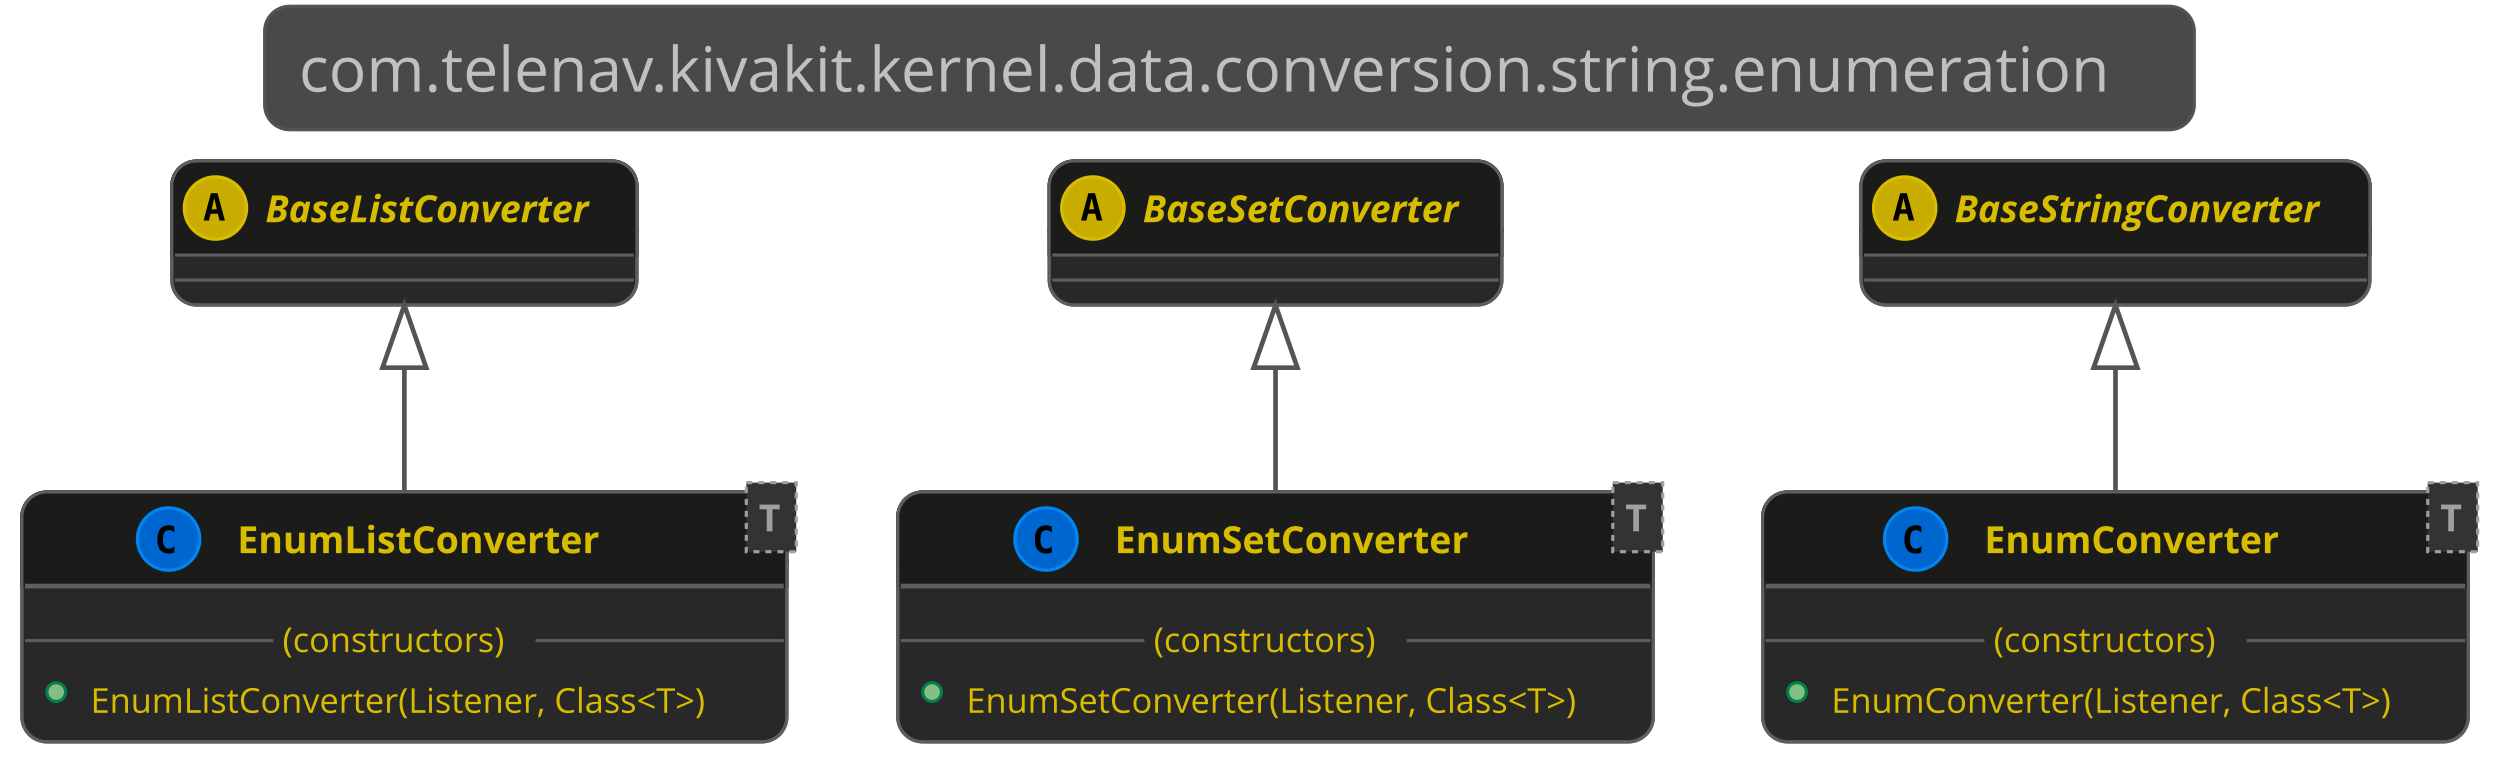
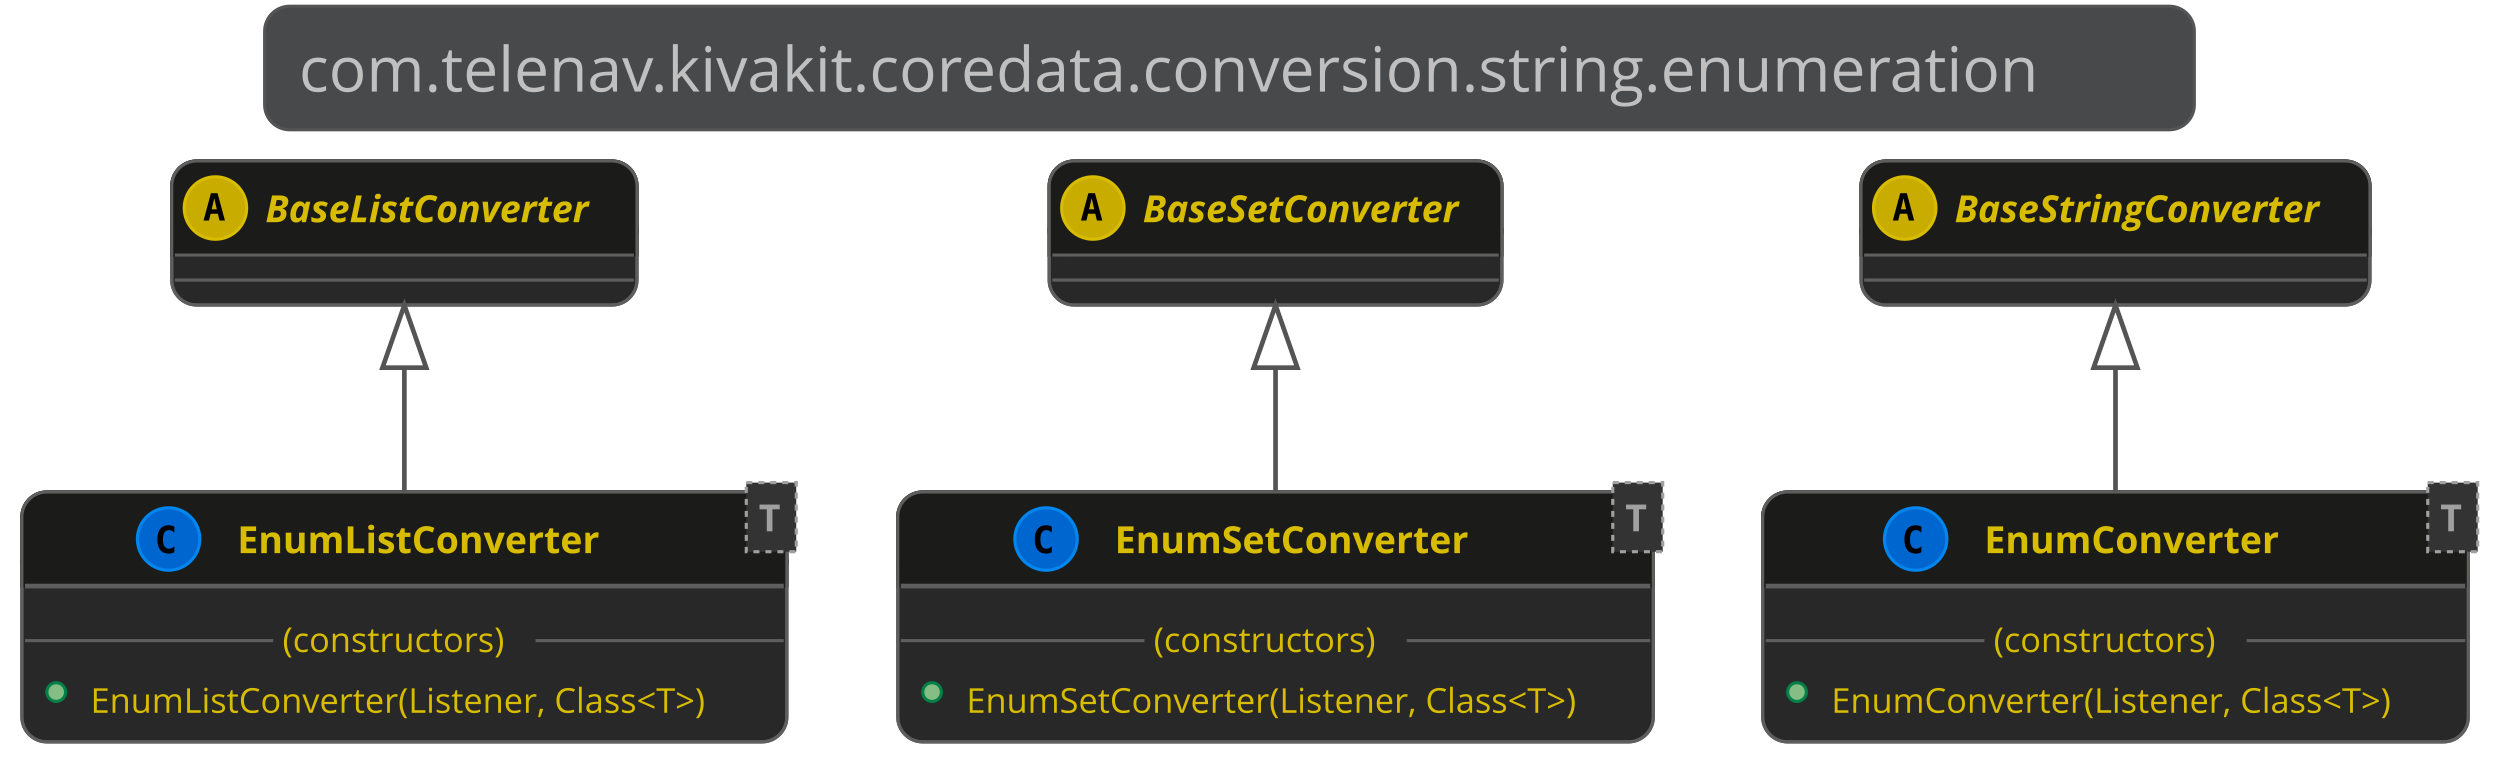
<svg xmlns="http://www.w3.org/2000/svg" contentScriptType="application/ecmascript" contentStyleType="text/css" height="254.167px" preserveAspectRatio="none" style="width:834px;height:254px;background:#333333;" version="1.1" viewBox="0 0 834 254" width="834.375px" zoomAndPan="magnify">
  <defs />
  <g>
    <rect fill="#48494B" height="41.203" rx="8.333" ry="8.333" style="stroke:#545454;stroke-width:1.042;" width="643.75" x="88.281" y="2.083" />
-     <text fill="#C0C0C0" font-family="Open Sans,Avenir,Nunito,Arial,Helvetica,SansSerif" font-size="20.833" lengthAdjust="spacing" textLength="620.833" x="99.74" y="30.558">com.telenav.kivakit.kernel.data.conversion.string.enumeration</text>
+     <text fill="#C0C0C0" font-family="Open Sans,Avenir,Nunito,Arial,Helvetica,SansSerif" font-size="20.833" lengthAdjust="spacing" textLength="620.833" x="99.74" y="30.558">com.telenav.kivakit.coredata.conversion.string.enumeration</text>
    <rect codeLine="6" fill="#282828" height="48.055" id="BaseListConverter" rx="8.333" ry="8.333" style="stroke:#5E5E5E;stroke-width:1.042;" width="155.208" x="57.292" y="53.703" />
    <rect fill="#1B1B1A" height="31.388" rx="8.333" ry="8.333" style="stroke:#1B1B1A;stroke-width:1.042;" width="155.208" x="57.292" y="53.703" />
    <rect fill="#1B1B1A" height="8.333" style="stroke:#1B1B1A;stroke-width:1.042;" width="155.208" x="57.292" y="76.758" />
    <rect codeLine="6" fill="none" height="48.055" id="BaseListConverter" rx="8.333" ry="8.333" style="stroke:#5E5E5E;stroke-width:1.042;" width="155.208" x="57.292" y="53.703" />
    <ellipse cx="71.875" cy="69.397" fill="#C8AC00" rx="10.417" ry="10.417" style="stroke:#D8BC00;stroke-width:1.042;" />
    <path d="M71.468,66.099 L70.62,69.828 L72.323,69.828 Z M70.37,64.451 L72.573,64.451 L75.033,73.564 L73.232,73.564 L72.671,71.311 L70.26,71.311 L69.71,73.564 L67.91,73.564 Z " fill="#000000" />
    <text fill="#D8BC00" font-family="Open Sans,Avenir,Nunito,Arial,Helvetica,SansSerif" font-size="12.5" font-style="italic" font-weight="bold" lengthAdjust="spacing" textLength="117.708" x="88.542" y="74.121">BaseListConverter</text>
    <line style="stroke:#5E5E5E;stroke-width:1.042;" x1="58.333" x2="211.458" y1="85.091" y2="85.091" />
    <line style="stroke:#5E5E5E;stroke-width:1.042;" x1="58.333" x2="211.458" y1="93.424" y2="93.424" />
    <rect codeLine="7" fill="#282828" height="48.055" id="BaseSetConverter" rx="8.333" ry="8.333" style="stroke:#5E5E5E;stroke-width:1.042;" width="151.042" x="350" y="53.703" />
    <rect fill="#1B1B1A" height="31.388" rx="8.333" ry="8.333" style="stroke:#1B1B1A;stroke-width:1.042;" width="151.042" x="350" y="53.703" />
    <rect fill="#1B1B1A" height="8.333" style="stroke:#1B1B1A;stroke-width:1.042;" width="151.042" x="350" y="76.758" />
    <rect codeLine="7" fill="none" height="48.055" id="BaseSetConverter" rx="8.333" ry="8.333" style="stroke:#5E5E5E;stroke-width:1.042;" width="151.042" x="350" y="53.703" />
    <ellipse cx="364.583" cy="69.397" fill="#C8AC00" rx="10.417" ry="10.417" style="stroke:#D8BC00;stroke-width:1.042;" />
    <path d="M364.176,66.099 L363.328,69.828 L365.031,69.828 Z M363.078,64.451 L365.281,64.451 L367.741,73.564 L365.94,73.564 L365.379,71.311 L362.968,71.311 L362.419,73.564 L360.618,73.564 Z " fill="#000000" />
    <text fill="#D8BC00" font-family="Open Sans,Avenir,Nunito,Arial,Helvetica,SansSerif" font-size="12.5" font-style="italic" font-weight="bold" lengthAdjust="spacing" textLength="113.542" x="381.25" y="74.121">BaseSetConverter</text>
    <line style="stroke:#5E5E5E;stroke-width:1.042;" x1="351.042" x2="500" y1="85.091" y2="85.091" />
    <line style="stroke:#5E5E5E;stroke-width:1.042;" x1="351.042" x2="500" y1="93.424" y2="93.424" />
    <rect codeLine="8" fill="#282828" height="48.055" id="BaseStringConverter" rx="8.333" ry="8.333" style="stroke:#5E5E5E;stroke-width:1.042;" width="169.792" x="620.833" y="53.703" />
    <rect fill="#1B1B1A" height="31.388" rx="8.333" ry="8.333" style="stroke:#1B1B1A;stroke-width:1.042;" width="169.792" x="620.833" y="53.703" />
    <rect fill="#1B1B1A" height="8.333" style="stroke:#1B1B1A;stroke-width:1.042;" width="169.792" x="620.833" y="76.758" />
    <rect codeLine="8" fill="none" height="48.055" id="BaseStringConverter" rx="8.333" ry="8.333" style="stroke:#5E5E5E;stroke-width:1.042;" width="169.792" x="620.833" y="53.703" />
    <ellipse cx="635.417" cy="69.397" fill="#C8AC00" rx="10.417" ry="10.417" style="stroke:#D8BC00;stroke-width:1.042;" />
    <path d="M635.01,66.099 L634.161,69.828 L635.864,69.828 Z M633.911,64.451 L636.115,64.451 L638.574,73.564 L636.774,73.564 L636.212,71.311 L633.801,71.311 L633.252,73.564 L631.451,73.564 Z " fill="#000000" />
    <text fill="#D8BC00" font-family="Open Sans,Avenir,Nunito,Arial,Helvetica,SansSerif" font-size="12.5" font-style="italic" font-weight="bold" lengthAdjust="spacing" textLength="132.292" x="652.083" y="74.121">BaseStringConverter</text>
    <line style="stroke:#5E5E5E;stroke-width:1.042;" x1="621.875" x2="789.583" y1="85.091" y2="85.091" />
    <line style="stroke:#5E5E5E;stroke-width:1.042;" x1="621.875" x2="789.583" y1="93.424" y2="93.424" />
    <rect codeLine="11" fill="#282828" height="83.378" id="EnumConverter" rx="8.333" ry="8.333" style="stroke:#5E5E5E;stroke-width:1.042;" width="235.417" x="588.021" y="164.119" />
    <rect fill="#1B1B1A" height="31.388" rx="8.333" ry="8.333" style="stroke:#1B1B1A;stroke-width:1.042;" width="235.417" x="588.021" y="164.119" />
    <rect fill="#1B1B1A" height="8.333" style="stroke:#1B1B1A;stroke-width:1.042;" width="235.417" x="588.021" y="187.174" />
    <rect codeLine="11" fill="none" height="83.378" id="EnumConverter" rx="8.333" ry="8.333" style="stroke:#5E5E5E;stroke-width:1.042;" width="235.417" x="588.021" y="164.119" />
    <ellipse cx="639.062" cy="179.814" fill="#0066CF" rx="10.417" ry="10.417" style="stroke:#0086EF;stroke-width:1.042;" />
    <path d="M640.973,184.239 Q640.546,184.458 640.076,184.568 Q639.606,184.678 639.087,184.678 Q637.244,184.678 636.273,183.464 Q635.303,182.249 635.303,179.954 Q635.303,177.653 636.273,176.438 Q637.244,175.224 639.087,175.224 Q639.606,175.224 640.082,175.334 Q640.558,175.444 640.973,175.663 L640.973,177.665 Q640.509,177.238 640.073,177.04 Q639.636,176.841 639.172,176.841 Q638.184,176.841 637.68,177.625 Q637.177,178.41 637.177,179.954 Q637.177,181.492 637.68,182.276 Q638.184,183.061 639.172,183.061 Q639.636,183.061 640.073,182.862 Q640.509,182.664 640.973,182.237 Z " fill="#000000" />
    <text fill="#D8BC00" font-family="Open Sans,Avenir,Nunito,Arial,Helvetica,SansSerif" font-size="12.5" font-weight="bold" lengthAdjust="spacing" textLength="100" x="661.979" y="184.538">EnumConverter</text>
    <rect fill="#333333" height="23.055" style="stroke:#A0A0A0;stroke-width:1.042;stroke-dasharray:2.0,2.0;" width="16.667" x="809.896" y="160.994" />
    <text fill="#A0A0A0" font-family="Open Sans,Avenir,Nunito,Arial,Helvetica,SansSerif" font-size="12.5" font-weight="bold" lengthAdjust="spacing" textLength="8.333" x="814.062" y="177.246">T</text>
    <line style="stroke:#5E5E5E;stroke-width:1.562;" x1="589.062" x2="822.396" y1="195.508" y2="195.508" />
    <ellipse cx="599.479" cy="230.878" fill="#84BE84" rx="3.125" ry="3.125" style="stroke:#038048;stroke-width:1.042;" />
    <text fill="#D8BC00" font-family="Open Sans,Avenir,Nunito,Arial,Helvetica,SansSerif" font-size="11.458" lengthAdjust="spacing" textLength="203.125" x="610.938" y="237.789">EnumConverter(Listener, Class&lt;T&gt;)</text>
    <line style="stroke:#5E5E5E;stroke-width:1.042;" x1="589.062" x2="661.979" y1="213.714" y2="213.714" />
    <text fill="#D8BC00" font-family="Open Sans,Avenir,Nunito,Arial,Helvetica,SansSerif" font-size="11.458" lengthAdjust="spacing" textLength="81.25" x="665.104" y="217.523">(constructors)</text>
    <line style="stroke:#5E5E5E;stroke-width:1.042;" x1="749.479" x2="822.396" y1="213.714" y2="213.714" />
    <rect codeLine="18" fill="#282828" height="83.378" id="EnumListConverter" rx="8.333" ry="8.333" style="stroke:#5E5E5E;stroke-width:1.042;" width="255.208" x="7.292" y="164.119" />
    <rect fill="#1B1B1A" height="31.388" rx="8.333" ry="8.333" style="stroke:#1B1B1A;stroke-width:1.042;" width="255.208" x="7.292" y="164.119" />
    <rect fill="#1B1B1A" height="8.333" style="stroke:#1B1B1A;stroke-width:1.042;" width="255.208" x="7.292" y="187.174" />
    <rect codeLine="18" fill="none" height="83.378" id="EnumListConverter" rx="8.333" ry="8.333" style="stroke:#5E5E5E;stroke-width:1.042;" width="255.208" x="7.292" y="164.119" />
    <ellipse cx="56.25" cy="179.814" fill="#0066CF" rx="10.417" ry="10.417" style="stroke:#0086EF;stroke-width:1.042;" />
    <path d="M58.16,184.239 Q57.733,184.458 57.263,184.568 Q56.793,184.678 56.274,184.678 Q54.431,184.678 53.461,183.464 Q52.49,182.249 52.49,179.954 Q52.49,177.653 53.461,176.438 Q54.431,175.224 56.274,175.224 Q56.793,175.224 57.269,175.334 Q57.745,175.444 58.16,175.663 L58.16,177.665 Q57.697,177.238 57.26,177.04 Q56.824,176.841 56.36,176.841 Q55.371,176.841 54.868,177.625 Q54.364,178.41 54.364,179.954 Q54.364,181.492 54.868,182.276 Q55.371,183.061 56.36,183.061 Q56.824,183.061 57.26,182.862 Q57.697,182.664 58.16,182.237 Z " fill="#000000" />
    <text fill="#D8BC00" font-family="Open Sans,Avenir,Nunito,Arial,Helvetica,SansSerif" font-size="12.5" font-weight="bold" lengthAdjust="spacing" textLength="123.958" x="79.167" y="184.538">EnumListConverter</text>
    <rect fill="#333333" height="23.055" style="stroke:#A0A0A0;stroke-width:1.042;stroke-dasharray:2.0,2.0;" width="16.667" x="248.958" y="160.994" />
    <text fill="#A0A0A0" font-family="Open Sans,Avenir,Nunito,Arial,Helvetica,SansSerif" font-size="12.5" font-weight="bold" lengthAdjust="spacing" textLength="8.333" x="253.125" y="177.246">T</text>
    <line style="stroke:#5E5E5E;stroke-width:1.562;" x1="8.333" x2="261.458" y1="195.508" y2="195.508" />
    <ellipse cx="18.75" cy="230.878" fill="#84BE84" rx="3.125" ry="3.125" style="stroke:#038048;stroke-width:1.042;" />
    <text fill="#D8BC00" font-family="Open Sans,Avenir,Nunito,Arial,Helvetica,SansSerif" font-size="11.458" lengthAdjust="spacing" textLength="222.917" x="30.208" y="237.789">EnumListConverter(Listener, Class&lt;T&gt;)</text>
    <line style="stroke:#5E5E5E;stroke-width:1.042;" x1="8.333" x2="91.146" y1="213.714" y2="213.714" />
    <text fill="#D8BC00" font-family="Open Sans,Avenir,Nunito,Arial,Helvetica,SansSerif" font-size="11.458" lengthAdjust="spacing" textLength="81.25" x="94.271" y="217.523">(constructors)</text>
    <line style="stroke:#5E5E5E;stroke-width:1.042;" x1="178.646" x2="261.458" y1="213.714" y2="213.714" />
    <rect codeLine="25" fill="#282828" height="83.378" id="EnumSetConverter" rx="8.333" ry="8.333" style="stroke:#5E5E5E;stroke-width:1.042;" width="252.083" x="299.479" y="164.119" />
    <rect fill="#1B1B1A" height="31.388" rx="8.333" ry="8.333" style="stroke:#1B1B1A;stroke-width:1.042;" width="252.083" x="299.479" y="164.119" />
    <rect fill="#1B1B1A" height="8.333" style="stroke:#1B1B1A;stroke-width:1.042;" width="252.083" x="299.479" y="187.174" />
    <rect codeLine="25" fill="none" height="83.378" id="EnumSetConverter" rx="8.333" ry="8.333" style="stroke:#5E5E5E;stroke-width:1.042;" width="252.083" x="299.479" y="164.119" />
    <ellipse cx="348.958" cy="179.814" fill="#0066CF" rx="10.417" ry="10.417" style="stroke:#0086EF;stroke-width:1.042;" />
    <path d="M350.869,184.239 Q350.442,184.458 349.971,184.568 Q349.502,184.678 348.983,184.678 Q347.139,184.678 346.169,183.464 Q345.199,182.249 345.199,179.954 Q345.199,177.653 346.169,176.438 Q347.139,175.224 348.983,175.224 Q349.502,175.224 349.978,175.334 Q350.454,175.444 350.869,175.663 L350.869,177.665 Q350.405,177.238 349.969,177.04 Q349.532,176.841 349.068,176.841 Q348.079,176.841 347.576,177.625 Q347.072,178.41 347.072,179.954 Q347.072,181.492 347.576,182.276 Q348.079,183.061 349.068,183.061 Q349.532,183.061 349.969,182.862 Q350.405,182.664 350.869,182.237 Z " fill="#000000" />
    <text fill="#D8BC00" font-family="Open Sans,Avenir,Nunito,Arial,Helvetica,SansSerif" font-size="12.5" font-weight="bold" lengthAdjust="spacing" textLength="119.792" x="371.875" y="184.538">EnumSetConverter</text>
    <rect fill="#333333" height="23.055" style="stroke:#A0A0A0;stroke-width:1.042;stroke-dasharray:2.0,2.0;" width="16.667" x="538.021" y="160.994" />
    <text fill="#A0A0A0" font-family="Open Sans,Avenir,Nunito,Arial,Helvetica,SansSerif" font-size="12.5" font-weight="bold" lengthAdjust="spacing" textLength="8.333" x="542.188" y="177.246">T</text>
    <line style="stroke:#5E5E5E;stroke-width:1.562;" x1="300.521" x2="550.521" y1="195.508" y2="195.508" />
    <ellipse cx="310.938" cy="230.878" fill="#84BE84" rx="3.125" ry="3.125" style="stroke:#038048;stroke-width:1.042;" />
    <text fill="#D8BC00" font-family="Open Sans,Avenir,Nunito,Arial,Helvetica,SansSerif" font-size="11.458" lengthAdjust="spacing" textLength="219.792" x="322.396" y="237.789">EnumSetConverter(Listener, Class&lt;T&gt;)</text>
    <line style="stroke:#5E5E5E;stroke-width:1.042;" x1="300.521" x2="381.771" y1="213.714" y2="213.714" />
    <text fill="#D8BC00" font-family="Open Sans,Avenir,Nunito,Arial,Helvetica,SansSerif" font-size="11.458" lengthAdjust="spacing" textLength="81.25" x="384.896" y="217.523">(constructors)</text>
    <line style="stroke:#5E5E5E;stroke-width:1.042;" x1="469.271" x2="550.521" y1="213.714" y2="213.714" />
    <path codeLine="10" d="M705.729,122.682 C705.729,136.078 705.729,150.744 705.729,163.922 " fill="none" id="BaseStringConverter-backto-EnumConverter" style="stroke:#545454;stroke-width:1.562;" />
    <polygon fill="none" points="698.438,122.651,705.729,101.817,713.021,122.651,698.438,122.651" style="stroke:#545454;stroke-width:1.562;" />
    <path codeLine="17" d="M134.896,122.682 C134.896,136.078 134.896,150.744 134.896,163.922 " fill="none" id="BaseListConverter-backto-EnumListConverter" style="stroke:#545454;stroke-width:1.562;" />
    <polygon fill="none" points="127.604,122.651,134.896,101.817,142.188,122.651,127.604,122.651" style="stroke:#545454;stroke-width:1.562;" />
    <path codeLine="24" d="M425.521,122.682 C425.521,136.078 425.521,150.744 425.521,163.922 " fill="none" id="BaseSetConverter-backto-EnumSetConverter" style="stroke:#545454;stroke-width:1.562;" />
    <polygon fill="none" points="418.229,122.651,425.521,101.817,432.812,122.651,418.229,122.651" style="stroke:#545454;stroke-width:1.562;" />
  </g>
</svg>
